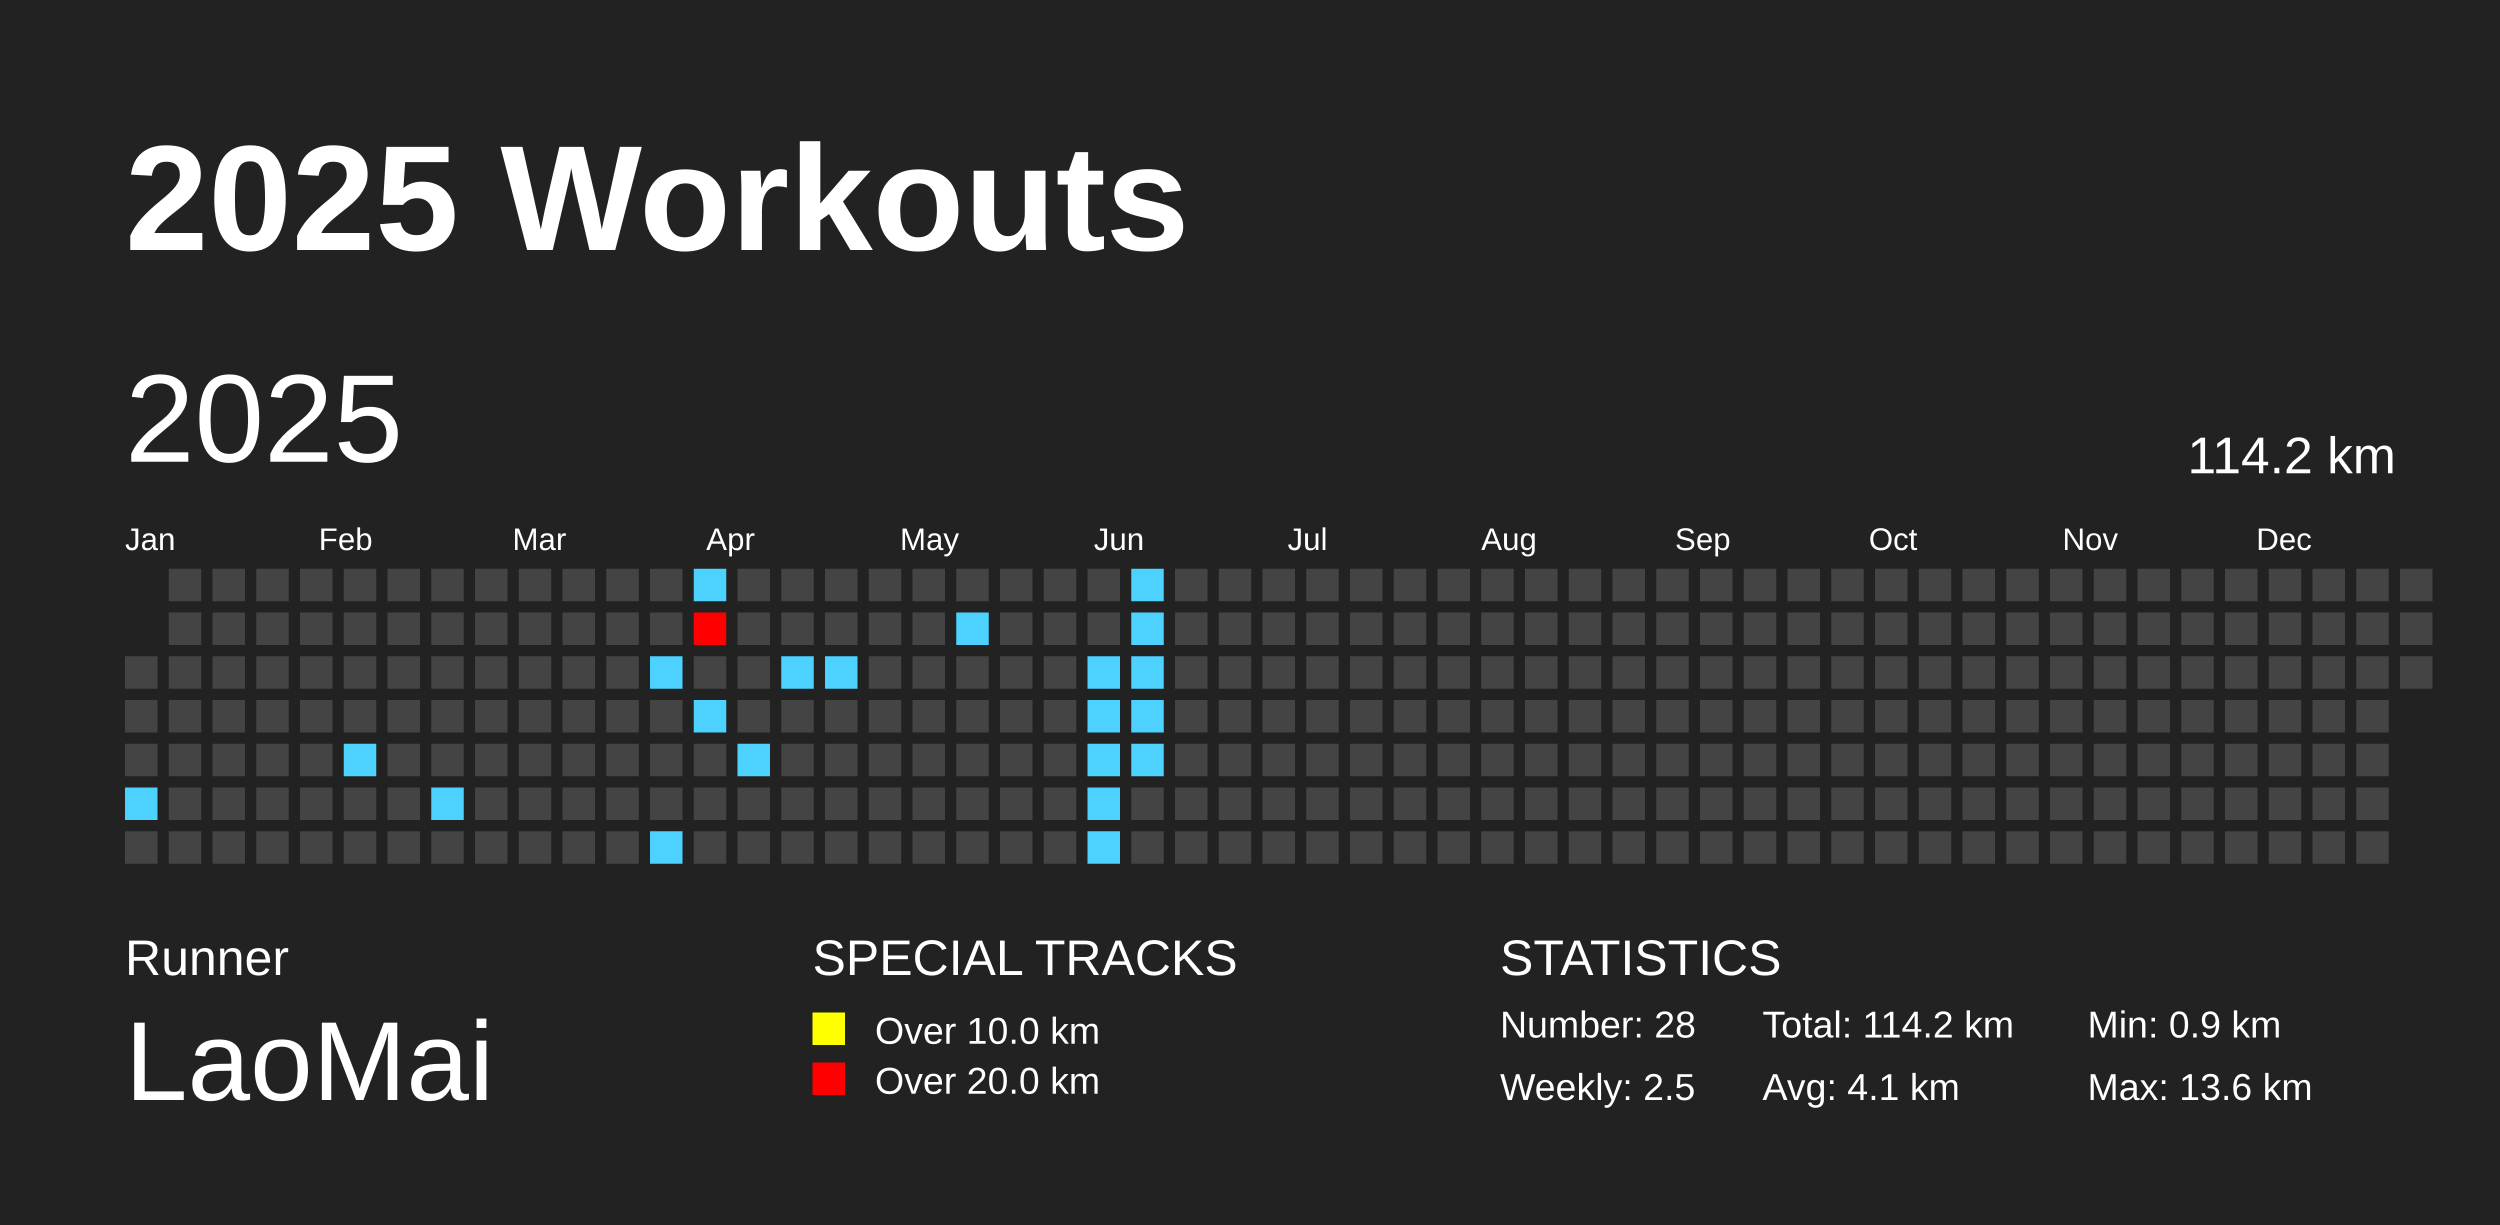
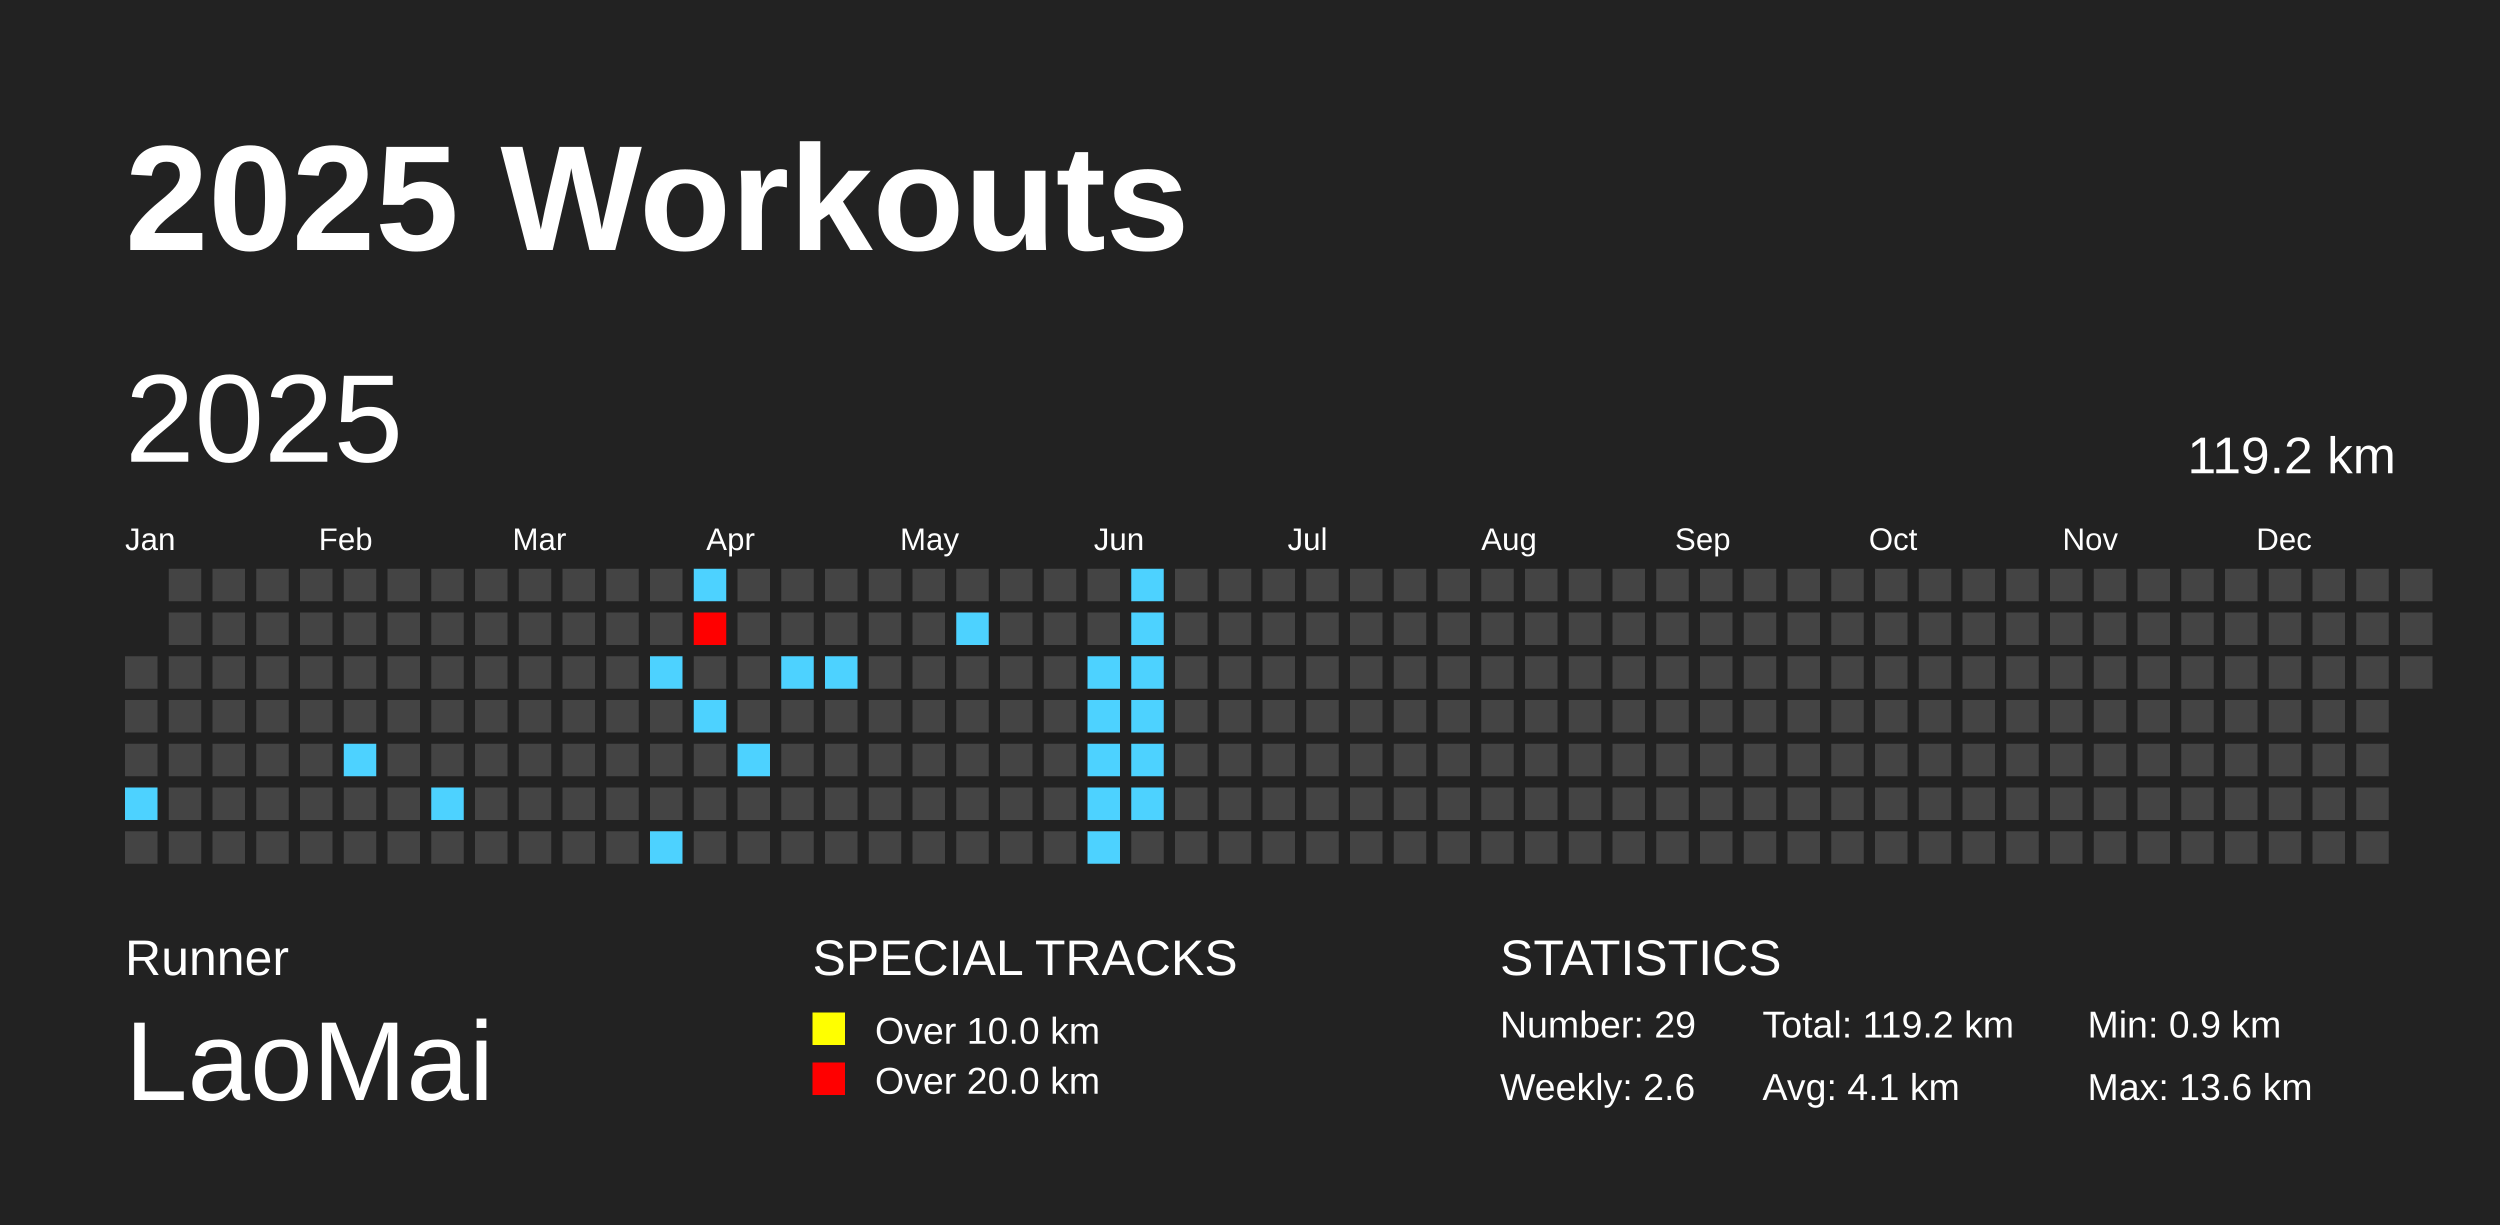
<svg xmlns="http://www.w3.org/2000/svg" baseProfile="full" height="98mm" version="1.1" viewBox="0,0,200,98" width="200mm">
  <defs />
  <rect fill="#222222" height="98" width="200" x="0" y="0" />
  <text fill="#FFFFFF" style="font-size:12px; font-family:Arial; font-weight:bold;" x="10" y="20">2025 Workouts</text>
  <text fill="#FFFFFF" style="font-size:4px; font-family:Arial" x="10" y="78">Runner</text>
  <text fill="#FFFFFF" style="font-size:9px; font-family:Arial" x="10" y="88">LaoMai</text>
  <text fill="#FFFFFF" style="font-size:4px; font-family:Arial" x="65" y="78">SPECIAL TRACKS</text>
  <rect fill="yellow" height="2.6" width="2.6" x="65" y="81" />
  <text fill="#FFFFFF" style="font-size:3px; font-family:Arial" x="70" y="83.5">Over 10.0 km</text>
  <rect fill="red" height="2.6" width="2.6" x="65" y="85" />
  <text fill="#FFFFFF" style="font-size:3px; font-family:Arial" x="70" y="87.5">Over 20.0 km</text>
  <text fill="#FFFFFF" style="font-size:4px; font-family:Arial" x="120" y="78">STATISTICS</text>
-   <text fill="#FFFFFF" style="font-size:3px; font-family:Arial" x="120" y="83">Number: 28</text>
-   <text fill="#FFFFFF" style="font-size:3px; font-family:Arial" x="120" y="88">Weekly: 2.5</text>
-   <text fill="#FFFFFF" style="font-size:3px; font-family:Arial" x="141" y="83">Total: 114.2 km</text>
+   <text fill="#FFFFFF" style="font-size:3px; font-family:Arial" x="120" y="83">Number: 29</text>
+   <text fill="#FFFFFF" style="font-size:3px; font-family:Arial" x="120" y="88">Weekly: 2.6</text>
+   <text fill="#FFFFFF" style="font-size:3px; font-family:Arial" x="141" y="83">Total: 119.2 km</text>
  <text fill="#FFFFFF" style="font-size:3px; font-family:Arial" x="141" y="88">Avg: 4.1 km</text>
  <text fill="#FFFFFF" style="font-size:3px; font-family:Arial" x="167" y="83">Min: 0.9 km</text>
  <text fill="#FFFFFF" style="font-size:3px; font-family:Arial" x="167" y="88">Max: 13.6 km</text>
  <text dominant-baseline="hanging" fill="#FFFFFF" style="font-size:10.0px; font-family:Arial;" x="10" y="30">2025</text>
-   <text dominant-baseline="hanging" fill="#FFFFFF" style="font-size:4.125px; font-family:Arial;" x="175" y="35">114.2 km</text>
+   <text dominant-baseline="hanging" fill="#FFFFFF" style="font-size:4.125px; font-family:Arial;" x="175" y="35">119.2 km</text>
  <text fill="#FFFFFF" style="font-size:2.5px; font-family:Arial" x="10.0" y="44">Jan</text>
  <text fill="#FFFFFF" style="font-size:2.5px; font-family:Arial" x="25.5" y="44">Feb</text>
  <text fill="#FFFFFF" style="font-size:2.5px; font-family:Arial" x="41.0" y="44">Mar</text>
  <text fill="#FFFFFF" style="font-size:2.5px; font-family:Arial" x="56.5" y="44">Apr</text>
  <text fill="#FFFFFF" style="font-size:2.5px; font-family:Arial" x="72.0" y="44">May</text>
  <text fill="#FFFFFF" style="font-size:2.5px; font-family:Arial" x="87.5" y="44">Jun</text>
  <text fill="#FFFFFF" style="font-size:2.5px; font-family:Arial" x="103.0" y="44">Jul</text>
  <text fill="#FFFFFF" style="font-size:2.5px; font-family:Arial" x="118.5" y="44">Aug</text>
  <text fill="#FFFFFF" style="font-size:2.5px; font-family:Arial" x="134.0" y="44">Sep</text>
  <text fill="#FFFFFF" style="font-size:2.5px; font-family:Arial" x="149.5" y="44">Oct</text>
  <text fill="#FFFFFF" style="font-size:2.5px; font-family:Arial" x="165.0" y="44">Nov</text>
  <text fill="#FFFFFF" style="font-size:2.5px; font-family:Arial" x="180.5" y="44">Dec</text>
  <rect fill="#444444" height="2.6" width="2.6" x="10.0" y="52.5" />
  <rect fill="#444444" height="2.6" width="2.6" x="10.0" y="56.0" />
  <rect fill="#444444" height="2.6" width="2.6" x="10.0" y="59.5" />
  <rect fill="#4DD2FF" height="2.6" width="2.6" x="10.0" y="63.0" />
  <rect fill="#444444" height="2.6" width="2.6" x="10.0" y="66.5" />
  <rect fill="#444444" height="2.6" width="2.6" x="13.5" y="45.5" />
  <rect fill="#444444" height="2.6" width="2.6" x="13.5" y="49.0" />
  <rect fill="#444444" height="2.6" width="2.6" x="13.5" y="52.5" />
  <rect fill="#444444" height="2.6" width="2.6" x="13.5" y="56.0" />
  <rect fill="#444444" height="2.6" width="2.6" x="13.5" y="59.5" />
  <rect fill="#444444" height="2.6" width="2.6" x="13.5" y="63.0" />
  <rect fill="#444444" height="2.6" width="2.6" x="13.5" y="66.5" />
  <rect fill="#444444" height="2.6" width="2.6" x="17.0" y="45.5" />
  <rect fill="#444444" height="2.6" width="2.6" x="17.0" y="49.0" />
  <rect fill="#444444" height="2.6" width="2.6" x="17.0" y="52.5" />
  <rect fill="#444444" height="2.6" width="2.6" x="17.0" y="56.0" />
  <rect fill="#444444" height="2.6" width="2.6" x="17.0" y="59.5" />
  <rect fill="#444444" height="2.6" width="2.6" x="17.0" y="63.0" />
  <rect fill="#444444" height="2.6" width="2.6" x="17.0" y="66.5" />
  <rect fill="#444444" height="2.6" width="2.6" x="20.5" y="45.5" />
  <rect fill="#444444" height="2.6" width="2.6" x="20.5" y="49.0" />
  <rect fill="#444444" height="2.6" width="2.6" x="20.5" y="52.5" />
  <rect fill="#444444" height="2.6" width="2.6" x="20.5" y="56.0" />
  <rect fill="#444444" height="2.6" width="2.6" x="20.5" y="59.5" />
  <rect fill="#444444" height="2.6" width="2.6" x="20.5" y="63.0" />
  <rect fill="#444444" height="2.6" width="2.6" x="20.5" y="66.5" />
  <rect fill="#444444" height="2.6" width="2.6" x="24.0" y="45.5" />
  <rect fill="#444444" height="2.6" width="2.6" x="24.0" y="49.0" />
  <rect fill="#444444" height="2.6" width="2.6" x="24.0" y="52.5" />
  <rect fill="#444444" height="2.6" width="2.6" x="24.0" y="56.0" />
  <rect fill="#444444" height="2.6" width="2.6" x="24.0" y="59.5" />
  <rect fill="#444444" height="2.6" width="2.6" x="24.0" y="63.0" />
  <rect fill="#444444" height="2.6" width="2.6" x="24.0" y="66.5" />
  <rect fill="#444444" height="2.6" width="2.6" x="27.5" y="45.5" />
  <rect fill="#444444" height="2.6" width="2.6" x="27.5" y="49.0" />
  <rect fill="#444444" height="2.6" width="2.6" x="27.5" y="52.5" />
  <rect fill="#444444" height="2.6" width="2.6" x="27.5" y="56.0" />
  <rect fill="#4DD2FF" height="2.6" width="2.6" x="27.5" y="59.5" />
  <rect fill="#444444" height="2.6" width="2.6" x="27.5" y="63.0" />
  <rect fill="#444444" height="2.6" width="2.6" x="27.5" y="66.5" />
  <rect fill="#444444" height="2.6" width="2.6" x="31.0" y="45.5" />
  <rect fill="#444444" height="2.6" width="2.6" x="31.0" y="49.0" />
  <rect fill="#444444" height="2.6" width="2.6" x="31.0" y="52.5" />
  <rect fill="#444444" height="2.6" width="2.6" x="31.0" y="56.0" />
  <rect fill="#444444" height="2.6" width="2.6" x="31.0" y="59.5" />
  <rect fill="#444444" height="2.6" width="2.6" x="31.0" y="63.0" />
  <rect fill="#444444" height="2.6" width="2.6" x="31.0" y="66.5" />
  <rect fill="#444444" height="2.6" width="2.6" x="34.5" y="45.5" />
  <rect fill="#444444" height="2.6" width="2.6" x="34.5" y="49.0" />
  <rect fill="#444444" height="2.6" width="2.6" x="34.5" y="52.5" />
  <rect fill="#444444" height="2.6" width="2.6" x="34.5" y="56.0" />
  <rect fill="#444444" height="2.6" width="2.6" x="34.5" y="59.5" />
  <rect fill="#4DD2FF" height="2.6" width="2.6" x="34.5" y="63.0" />
  <rect fill="#444444" height="2.6" width="2.6" x="34.5" y="66.5" />
  <rect fill="#444444" height="2.6" width="2.6" x="38.0" y="45.5" />
  <rect fill="#444444" height="2.6" width="2.6" x="38.0" y="49.0" />
  <rect fill="#444444" height="2.6" width="2.6" x="38.0" y="52.5" />
  <rect fill="#444444" height="2.6" width="2.6" x="38.0" y="56.0" />
  <rect fill="#444444" height="2.6" width="2.6" x="38.0" y="59.5" />
  <rect fill="#444444" height="2.6" width="2.6" x="38.0" y="63.0" />
  <rect fill="#444444" height="2.6" width="2.6" x="38.0" y="66.5" />
  <rect fill="#444444" height="2.6" width="2.6" x="41.5" y="45.5" />
  <rect fill="#444444" height="2.6" width="2.6" x="41.5" y="49.0" />
  <rect fill="#444444" height="2.6" width="2.6" x="41.5" y="52.5" />
  <rect fill="#444444" height="2.6" width="2.6" x="41.5" y="56.0" />
  <rect fill="#444444" height="2.6" width="2.6" x="41.5" y="59.5" />
  <rect fill="#444444" height="2.6" width="2.6" x="41.5" y="63.0" />
  <rect fill="#444444" height="2.6" width="2.6" x="41.5" y="66.5" />
  <rect fill="#444444" height="2.6" width="2.6" x="45.0" y="45.5" />
  <rect fill="#444444" height="2.6" width="2.6" x="45.0" y="49.0" />
  <rect fill="#444444" height="2.6" width="2.6" x="45.0" y="52.5" />
  <rect fill="#444444" height="2.6" width="2.6" x="45.0" y="56.0" />
  <rect fill="#444444" height="2.6" width="2.6" x="45.0" y="59.5" />
  <rect fill="#444444" height="2.6" width="2.6" x="45.0" y="63.0" />
  <rect fill="#444444" height="2.6" width="2.6" x="45.0" y="66.5" />
  <rect fill="#444444" height="2.6" width="2.6" x="48.5" y="45.5" />
  <rect fill="#444444" height="2.6" width="2.6" x="48.5" y="49.0" />
  <rect fill="#444444" height="2.6" width="2.6" x="48.5" y="52.5" />
  <rect fill="#444444" height="2.6" width="2.6" x="48.5" y="56.0" />
  <rect fill="#444444" height="2.6" width="2.6" x="48.5" y="59.5" />
  <rect fill="#444444" height="2.6" width="2.6" x="48.5" y="63.0" />
  <rect fill="#444444" height="2.6" width="2.6" x="48.5" y="66.5" />
  <rect fill="#444444" height="2.6" width="2.6" x="52.0" y="45.5" />
  <rect fill="#444444" height="2.6" width="2.6" x="52.0" y="49.0" />
  <rect fill="#4DD2FF" height="2.6" width="2.6" x="52.0" y="52.5" />
  <rect fill="#444444" height="2.6" width="2.6" x="52.0" y="56.0" />
  <rect fill="#444444" height="2.6" width="2.6" x="52.0" y="59.5" />
  <rect fill="#444444" height="2.6" width="2.6" x="52.0" y="63.0" />
  <rect fill="#4DD2FF" height="2.6" width="2.6" x="52.0" y="66.5" />
  <rect fill="#4DD2FF" height="2.6" width="2.6" x="55.5" y="45.5" />
  <rect fill="red" height="2.6" width="2.6" x="55.5" y="49.0" />
  <rect fill="#444444" height="2.6" width="2.6" x="55.5" y="52.5" />
  <rect fill="#4DD2FF" height="2.6" width="2.6" x="55.5" y="56.0" />
  <rect fill="#444444" height="2.6" width="2.6" x="55.5" y="59.5" />
  <rect fill="#444444" height="2.6" width="2.6" x="55.5" y="63.0" />
  <rect fill="#444444" height="2.6" width="2.6" x="55.5" y="66.5" />
  <rect fill="#444444" height="2.6" width="2.6" x="59.0" y="45.5" />
  <rect fill="#444444" height="2.6" width="2.6" x="59.0" y="49.0" />
  <rect fill="#444444" height="2.6" width="2.6" x="59.0" y="52.5" />
  <rect fill="#444444" height="2.6" width="2.6" x="59.0" y="56.0" />
  <rect fill="#4DD2FF" height="2.6" width="2.6" x="59.0" y="59.5" />
  <rect fill="#444444" height="2.6" width="2.6" x="59.0" y="63.0" />
  <rect fill="#444444" height="2.6" width="2.6" x="59.0" y="66.5" />
  <rect fill="#444444" height="2.6" width="2.6" x="62.5" y="45.5" />
  <rect fill="#444444" height="2.6" width="2.6" x="62.5" y="49.0" />
  <rect fill="#4DD2FF" height="2.6" width="2.6" x="62.5" y="52.5" />
  <rect fill="#444444" height="2.6" width="2.6" x="62.5" y="56.0" />
  <rect fill="#444444" height="2.6" width="2.6" x="62.5" y="59.5" />
  <rect fill="#444444" height="2.6" width="2.6" x="62.5" y="63.0" />
  <rect fill="#444444" height="2.6" width="2.6" x="62.5" y="66.5" />
  <rect fill="#444444" height="2.6" width="2.6" x="66.0" y="45.5" />
  <rect fill="#444444" height="2.6" width="2.6" x="66.0" y="49.0" />
  <rect fill="#4DD2FF" height="2.6" width="2.6" x="66.0" y="52.5" />
  <rect fill="#444444" height="2.6" width="2.6" x="66.0" y="56.0" />
  <rect fill="#444444" height="2.6" width="2.6" x="66.0" y="59.5" />
  <rect fill="#444444" height="2.6" width="2.6" x="66.0" y="63.0" />
  <rect fill="#444444" height="2.6" width="2.6" x="66.0" y="66.5" />
  <rect fill="#444444" height="2.6" width="2.6" x="69.5" y="45.5" />
  <rect fill="#444444" height="2.6" width="2.6" x="69.5" y="49.0" />
  <rect fill="#444444" height="2.6" width="2.6" x="69.5" y="52.5" />
  <rect fill="#444444" height="2.6" width="2.6" x="69.5" y="56.0" />
  <rect fill="#444444" height="2.6" width="2.6" x="69.5" y="59.5" />
  <rect fill="#444444" height="2.6" width="2.6" x="69.5" y="63.0" />
  <rect fill="#444444" height="2.6" width="2.6" x="69.5" y="66.5" />
  <rect fill="#444444" height="2.6" width="2.6" x="73.0" y="45.5" />
  <rect fill="#444444" height="2.6" width="2.6" x="73.0" y="49.0" />
  <rect fill="#444444" height="2.6" width="2.6" x="73.0" y="52.5" />
  <rect fill="#444444" height="2.6" width="2.6" x="73.0" y="56.0" />
  <rect fill="#444444" height="2.6" width="2.6" x="73.0" y="59.5" />
  <rect fill="#444444" height="2.6" width="2.6" x="73.0" y="63.0" />
  <rect fill="#444444" height="2.6" width="2.6" x="73.0" y="66.5" />
  <rect fill="#444444" height="2.6" width="2.6" x="76.5" y="45.5" />
  <rect fill="#4DD2FF" height="2.6" width="2.6" x="76.5" y="49.0" />
  <rect fill="#444444" height="2.6" width="2.6" x="76.5" y="52.5" />
  <rect fill="#444444" height="2.6" width="2.6" x="76.5" y="56.0" />
  <rect fill="#444444" height="2.6" width="2.6" x="76.5" y="59.5" />
  <rect fill="#444444" height="2.6" width="2.6" x="76.5" y="63.0" />
  <rect fill="#444444" height="2.6" width="2.6" x="76.5" y="66.5" />
  <rect fill="#444444" height="2.6" width="2.6" x="80.0" y="45.5" />
  <rect fill="#444444" height="2.6" width="2.6" x="80.0" y="49.0" />
  <rect fill="#444444" height="2.6" width="2.6" x="80.0" y="52.5" />
  <rect fill="#444444" height="2.6" width="2.6" x="80.0" y="56.0" />
  <rect fill="#444444" height="2.6" width="2.6" x="80.0" y="59.5" />
  <rect fill="#444444" height="2.6" width="2.6" x="80.0" y="63.0" />
  <rect fill="#444444" height="2.6" width="2.6" x="80.0" y="66.5" />
  <rect fill="#444444" height="2.6" width="2.6" x="83.5" y="45.5" />
  <rect fill="#444444" height="2.6" width="2.6" x="83.5" y="49.0" />
  <rect fill="#444444" height="2.6" width="2.6" x="83.5" y="52.5" />
  <rect fill="#444444" height="2.6" width="2.6" x="83.5" y="56.0" />
  <rect fill="#444444" height="2.6" width="2.6" x="83.5" y="59.5" />
  <rect fill="#444444" height="2.6" width="2.6" x="83.5" y="63.0" />
  <rect fill="#444444" height="2.6" width="2.6" x="83.5" y="66.5" />
  <rect fill="#444444" height="2.6" width="2.6" x="87.0" y="45.5" />
  <rect fill="#444444" height="2.6" width="2.6" x="87.0" y="49.0" />
  <rect fill="#4DD2FF" height="2.6" width="2.6" x="87.0" y="52.5" />
  <rect fill="#4DD2FF" height="2.6" width="2.6" x="87.0" y="56.0" />
  <rect fill="#4DD2FF" height="2.6" width="2.6" x="87.0" y="59.5" />
  <rect fill="#4DD2FF" height="2.6" width="2.6" x="87.0" y="63.0" />
  <rect fill="#4DD2FF" height="2.6" width="2.6" x="87.0" y="66.5" />
  <rect fill="#4DD2FF" height="2.6" width="2.6" x="90.5" y="45.5" />
  <rect fill="#4DD2FF" height="2.6" width="2.6" x="90.5" y="49.0" />
  <rect fill="#4DD2FF" height="2.6" width="2.6" x="90.5" y="52.5" />
  <rect fill="#4DD2FF" height="2.6" width="2.6" x="90.5" y="56.0" />
  <rect fill="#4DD2FF" height="2.6" width="2.6" x="90.5" y="59.5" />
-   <rect fill="#444444" height="2.6" width="2.6" x="90.5" y="63.0" />
+   <rect fill="#4DD2FF" height="2.6" width="2.6" x="90.5" y="63.0" />
  <rect fill="#444444" height="2.6" width="2.6" x="90.5" y="66.5" />
  <rect fill="#444444" height="2.6" width="2.6" x="94.0" y="45.5" />
  <rect fill="#444444" height="2.6" width="2.6" x="94.0" y="49.0" />
  <rect fill="#444444" height="2.6" width="2.6" x="94.0" y="52.5" />
  <rect fill="#444444" height="2.6" width="2.6" x="94.0" y="56.0" />
  <rect fill="#444444" height="2.6" width="2.6" x="94.0" y="59.5" />
  <rect fill="#444444" height="2.6" width="2.6" x="94.0" y="63.0" />
  <rect fill="#444444" height="2.6" width="2.6" x="94.0" y="66.5" />
  <rect fill="#444444" height="2.6" width="2.6" x="97.5" y="45.5" />
  <rect fill="#444444" height="2.6" width="2.6" x="97.5" y="49.0" />
  <rect fill="#444444" height="2.6" width="2.6" x="97.5" y="52.5" />
  <rect fill="#444444" height="2.6" width="2.6" x="97.5" y="56.0" />
  <rect fill="#444444" height="2.6" width="2.6" x="97.5" y="59.5" />
  <rect fill="#444444" height="2.6" width="2.6" x="97.5" y="63.0" />
  <rect fill="#444444" height="2.6" width="2.6" x="97.5" y="66.5" />
  <rect fill="#444444" height="2.6" width="2.6" x="101.0" y="45.5" />
  <rect fill="#444444" height="2.6" width="2.6" x="101.0" y="49.0" />
  <rect fill="#444444" height="2.6" width="2.6" x="101.0" y="52.5" />
  <rect fill="#444444" height="2.6" width="2.6" x="101.0" y="56.0" />
  <rect fill="#444444" height="2.6" width="2.6" x="101.0" y="59.5" />
  <rect fill="#444444" height="2.6" width="2.6" x="101.0" y="63.0" />
  <rect fill="#444444" height="2.6" width="2.6" x="101.0" y="66.5" />
  <rect fill="#444444" height="2.6" width="2.6" x="104.5" y="45.5" />
  <rect fill="#444444" height="2.6" width="2.6" x="104.5" y="49.0" />
  <rect fill="#444444" height="2.6" width="2.6" x="104.5" y="52.5" />
  <rect fill="#444444" height="2.6" width="2.6" x="104.5" y="56.0" />
  <rect fill="#444444" height="2.6" width="2.6" x="104.5" y="59.5" />
  <rect fill="#444444" height="2.6" width="2.6" x="104.5" y="63.0" />
  <rect fill="#444444" height="2.6" width="2.6" x="104.5" y="66.5" />
  <rect fill="#444444" height="2.6" width="2.6" x="108.0" y="45.5" />
  <rect fill="#444444" height="2.6" width="2.6" x="108.0" y="49.0" />
  <rect fill="#444444" height="2.6" width="2.6" x="108.0" y="52.5" />
  <rect fill="#444444" height="2.6" width="2.6" x="108.0" y="56.0" />
  <rect fill="#444444" height="2.6" width="2.6" x="108.0" y="59.5" />
  <rect fill="#444444" height="2.6" width="2.6" x="108.0" y="63.0" />
  <rect fill="#444444" height="2.6" width="2.6" x="108.0" y="66.5" />
  <rect fill="#444444" height="2.6" width="2.6" x="111.5" y="45.5" />
  <rect fill="#444444" height="2.6" width="2.6" x="111.5" y="49.0" />
  <rect fill="#444444" height="2.6" width="2.6" x="111.5" y="52.5" />
  <rect fill="#444444" height="2.6" width="2.6" x="111.5" y="56.0" />
  <rect fill="#444444" height="2.6" width="2.6" x="111.5" y="59.5" />
  <rect fill="#444444" height="2.6" width="2.6" x="111.5" y="63.0" />
  <rect fill="#444444" height="2.6" width="2.6" x="111.5" y="66.5" />
  <rect fill="#444444" height="2.6" width="2.6" x="115.0" y="45.5" />
  <rect fill="#444444" height="2.6" width="2.6" x="115.0" y="49.0" />
  <rect fill="#444444" height="2.6" width="2.6" x="115.0" y="52.5" />
  <rect fill="#444444" height="2.6" width="2.6" x="115.0" y="56.0" />
  <rect fill="#444444" height="2.6" width="2.6" x="115.0" y="59.5" />
  <rect fill="#444444" height="2.6" width="2.6" x="115.0" y="63.0" />
  <rect fill="#444444" height="2.6" width="2.6" x="115.0" y="66.5" />
  <rect fill="#444444" height="2.6" width="2.6" x="118.5" y="45.5" />
  <rect fill="#444444" height="2.6" width="2.6" x="118.5" y="49.0" />
  <rect fill="#444444" height="2.6" width="2.6" x="118.5" y="52.5" />
  <rect fill="#444444" height="2.6" width="2.6" x="118.5" y="56.0" />
  <rect fill="#444444" height="2.6" width="2.6" x="118.5" y="59.5" />
  <rect fill="#444444" height="2.6" width="2.6" x="118.5" y="63.0" />
  <rect fill="#444444" height="2.6" width="2.6" x="118.5" y="66.5" />
  <rect fill="#444444" height="2.6" width="2.6" x="122.0" y="45.5" />
  <rect fill="#444444" height="2.6" width="2.6" x="122.0" y="49.0" />
  <rect fill="#444444" height="2.6" width="2.6" x="122.0" y="52.5" />
  <rect fill="#444444" height="2.6" width="2.6" x="122.0" y="56.0" />
  <rect fill="#444444" height="2.6" width="2.6" x="122.0" y="59.5" />
  <rect fill="#444444" height="2.6" width="2.6" x="122.0" y="63.0" />
  <rect fill="#444444" height="2.6" width="2.6" x="122.0" y="66.5" />
  <rect fill="#444444" height="2.6" width="2.6" x="125.5" y="45.5" />
  <rect fill="#444444" height="2.6" width="2.6" x="125.5" y="49.0" />
  <rect fill="#444444" height="2.6" width="2.6" x="125.5" y="52.5" />
  <rect fill="#444444" height="2.6" width="2.6" x="125.5" y="56.0" />
  <rect fill="#444444" height="2.6" width="2.6" x="125.5" y="59.5" />
  <rect fill="#444444" height="2.6" width="2.6" x="125.5" y="63.0" />
  <rect fill="#444444" height="2.6" width="2.6" x="125.5" y="66.5" />
  <rect fill="#444444" height="2.6" width="2.6" x="129.0" y="45.5" />
  <rect fill="#444444" height="2.6" width="2.6" x="129.0" y="49.0" />
  <rect fill="#444444" height="2.6" width="2.6" x="129.0" y="52.5" />
  <rect fill="#444444" height="2.6" width="2.6" x="129.0" y="56.0" />
  <rect fill="#444444" height="2.6" width="2.6" x="129.0" y="59.5" />
  <rect fill="#444444" height="2.6" width="2.6" x="129.0" y="63.0" />
  <rect fill="#444444" height="2.6" width="2.6" x="129.0" y="66.5" />
  <rect fill="#444444" height="2.6" width="2.6" x="132.5" y="45.5" />
  <rect fill="#444444" height="2.6" width="2.6" x="132.5" y="49.0" />
  <rect fill="#444444" height="2.6" width="2.6" x="132.5" y="52.5" />
  <rect fill="#444444" height="2.6" width="2.6" x="132.5" y="56.0" />
  <rect fill="#444444" height="2.6" width="2.6" x="132.5" y="59.5" />
  <rect fill="#444444" height="2.6" width="2.6" x="132.5" y="63.0" />
  <rect fill="#444444" height="2.6" width="2.6" x="132.5" y="66.5" />
  <rect fill="#444444" height="2.6" width="2.6" x="136.0" y="45.5" />
  <rect fill="#444444" height="2.6" width="2.6" x="136.0" y="49.0" />
  <rect fill="#444444" height="2.6" width="2.6" x="136.0" y="52.5" />
  <rect fill="#444444" height="2.6" width="2.6" x="136.0" y="56.0" />
  <rect fill="#444444" height="2.6" width="2.6" x="136.0" y="59.5" />
  <rect fill="#444444" height="2.6" width="2.6" x="136.0" y="63.0" />
  <rect fill="#444444" height="2.6" width="2.6" x="136.0" y="66.5" />
  <rect fill="#444444" height="2.6" width="2.6" x="139.5" y="45.5" />
  <rect fill="#444444" height="2.6" width="2.6" x="139.5" y="49.0" />
  <rect fill="#444444" height="2.6" width="2.6" x="139.5" y="52.5" />
  <rect fill="#444444" height="2.6" width="2.6" x="139.5" y="56.0" />
  <rect fill="#444444" height="2.6" width="2.6" x="139.5" y="59.5" />
  <rect fill="#444444" height="2.6" width="2.6" x="139.5" y="63.0" />
  <rect fill="#444444" height="2.6" width="2.6" x="139.5" y="66.5" />
  <rect fill="#444444" height="2.6" width="2.6" x="143.0" y="45.5" />
  <rect fill="#444444" height="2.6" width="2.6" x="143.0" y="49.0" />
  <rect fill="#444444" height="2.6" width="2.6" x="143.0" y="52.5" />
  <rect fill="#444444" height="2.6" width="2.6" x="143.0" y="56.0" />
  <rect fill="#444444" height="2.6" width="2.6" x="143.0" y="59.5" />
  <rect fill="#444444" height="2.6" width="2.6" x="143.0" y="63.0" />
  <rect fill="#444444" height="2.6" width="2.6" x="143.0" y="66.5" />
  <rect fill="#444444" height="2.6" width="2.6" x="146.5" y="45.5" />
  <rect fill="#444444" height="2.6" width="2.6" x="146.5" y="49.0" />
  <rect fill="#444444" height="2.6" width="2.6" x="146.5" y="52.5" />
  <rect fill="#444444" height="2.6" width="2.6" x="146.5" y="56.0" />
  <rect fill="#444444" height="2.6" width="2.6" x="146.5" y="59.5" />
  <rect fill="#444444" height="2.6" width="2.6" x="146.5" y="63.0" />
  <rect fill="#444444" height="2.6" width="2.6" x="146.5" y="66.5" />
  <rect fill="#444444" height="2.6" width="2.6" x="150.0" y="45.5" />
  <rect fill="#444444" height="2.6" width="2.6" x="150.0" y="49.0" />
  <rect fill="#444444" height="2.6" width="2.6" x="150.0" y="52.5" />
  <rect fill="#444444" height="2.6" width="2.6" x="150.0" y="56.0" />
  <rect fill="#444444" height="2.6" width="2.6" x="150.0" y="59.5" />
  <rect fill="#444444" height="2.6" width="2.6" x="150.0" y="63.0" />
  <rect fill="#444444" height="2.6" width="2.6" x="150.0" y="66.5" />
  <rect fill="#444444" height="2.6" width="2.6" x="153.5" y="45.5" />
  <rect fill="#444444" height="2.6" width="2.6" x="153.5" y="49.0" />
  <rect fill="#444444" height="2.6" width="2.6" x="153.5" y="52.5" />
  <rect fill="#444444" height="2.6" width="2.6" x="153.5" y="56.0" />
  <rect fill="#444444" height="2.6" width="2.6" x="153.5" y="59.5" />
  <rect fill="#444444" height="2.6" width="2.6" x="153.5" y="63.0" />
  <rect fill="#444444" height="2.6" width="2.6" x="153.5" y="66.5" />
  <rect fill="#444444" height="2.6" width="2.6" x="157.0" y="45.5" />
  <rect fill="#444444" height="2.6" width="2.6" x="157.0" y="49.0" />
  <rect fill="#444444" height="2.6" width="2.6" x="157.0" y="52.5" />
  <rect fill="#444444" height="2.6" width="2.6" x="157.0" y="56.0" />
  <rect fill="#444444" height="2.6" width="2.6" x="157.0" y="59.5" />
  <rect fill="#444444" height="2.6" width="2.6" x="157.0" y="63.0" />
  <rect fill="#444444" height="2.6" width="2.6" x="157.0" y="66.5" />
  <rect fill="#444444" height="2.6" width="2.6" x="160.5" y="45.5" />
  <rect fill="#444444" height="2.6" width="2.6" x="160.5" y="49.0" />
  <rect fill="#444444" height="2.6" width="2.6" x="160.5" y="52.5" />
  <rect fill="#444444" height="2.6" width="2.6" x="160.5" y="56.0" />
  <rect fill="#444444" height="2.6" width="2.6" x="160.5" y="59.5" />
  <rect fill="#444444" height="2.6" width="2.6" x="160.5" y="63.0" />
  <rect fill="#444444" height="2.6" width="2.6" x="160.5" y="66.5" />
  <rect fill="#444444" height="2.6" width="2.6" x="164.0" y="45.5" />
  <rect fill="#444444" height="2.6" width="2.6" x="164.0" y="49.0" />
  <rect fill="#444444" height="2.6" width="2.6" x="164.0" y="52.5" />
  <rect fill="#444444" height="2.6" width="2.6" x="164.0" y="56.0" />
  <rect fill="#444444" height="2.6" width="2.6" x="164.0" y="59.5" />
  <rect fill="#444444" height="2.6" width="2.6" x="164.0" y="63.0" />
  <rect fill="#444444" height="2.6" width="2.6" x="164.0" y="66.5" />
  <rect fill="#444444" height="2.6" width="2.6" x="167.5" y="45.5" />
  <rect fill="#444444" height="2.6" width="2.6" x="167.5" y="49.0" />
  <rect fill="#444444" height="2.6" width="2.6" x="167.5" y="52.5" />
  <rect fill="#444444" height="2.6" width="2.6" x="167.5" y="56.0" />
  <rect fill="#444444" height="2.6" width="2.6" x="167.5" y="59.5" />
  <rect fill="#444444" height="2.6" width="2.6" x="167.5" y="63.0" />
  <rect fill="#444444" height="2.6" width="2.6" x="167.5" y="66.5" />
  <rect fill="#444444" height="2.6" width="2.6" x="171.0" y="45.5" />
  <rect fill="#444444" height="2.6" width="2.6" x="171.0" y="49.0" />
  <rect fill="#444444" height="2.6" width="2.6" x="171.0" y="52.5" />
  <rect fill="#444444" height="2.6" width="2.6" x="171.0" y="56.0" />
  <rect fill="#444444" height="2.6" width="2.6" x="171.0" y="59.5" />
  <rect fill="#444444" height="2.6" width="2.6" x="171.0" y="63.0" />
  <rect fill="#444444" height="2.6" width="2.6" x="171.0" y="66.5" />
  <rect fill="#444444" height="2.6" width="2.6" x="174.5" y="45.5" />
  <rect fill="#444444" height="2.6" width="2.6" x="174.5" y="49.0" />
  <rect fill="#444444" height="2.6" width="2.6" x="174.5" y="52.5" />
  <rect fill="#444444" height="2.6" width="2.6" x="174.5" y="56.0" />
  <rect fill="#444444" height="2.6" width="2.6" x="174.5" y="59.5" />
  <rect fill="#444444" height="2.6" width="2.6" x="174.5" y="63.0" />
  <rect fill="#444444" height="2.6" width="2.6" x="174.5" y="66.5" />
  <rect fill="#444444" height="2.6" width="2.6" x="178.0" y="45.5" />
  <rect fill="#444444" height="2.6" width="2.6" x="178.0" y="49.0" />
  <rect fill="#444444" height="2.6" width="2.6" x="178.0" y="52.5" />
  <rect fill="#444444" height="2.6" width="2.6" x="178.0" y="56.0" />
  <rect fill="#444444" height="2.6" width="2.6" x="178.0" y="59.5" />
  <rect fill="#444444" height="2.6" width="2.6" x="178.0" y="63.0" />
  <rect fill="#444444" height="2.6" width="2.6" x="178.0" y="66.5" />
  <rect fill="#444444" height="2.6" width="2.6" x="181.5" y="45.5" />
  <rect fill="#444444" height="2.6" width="2.6" x="181.5" y="49.0" />
  <rect fill="#444444" height="2.6" width="2.6" x="181.5" y="52.5" />
  <rect fill="#444444" height="2.6" width="2.6" x="181.5" y="56.0" />
  <rect fill="#444444" height="2.6" width="2.6" x="181.5" y="59.5" />
  <rect fill="#444444" height="2.6" width="2.6" x="181.5" y="63.0" />
  <rect fill="#444444" height="2.6" width="2.6" x="181.5" y="66.5" />
  <rect fill="#444444" height="2.6" width="2.6" x="185.0" y="45.5" />
  <rect fill="#444444" height="2.6" width="2.6" x="185.0" y="49.0" />
  <rect fill="#444444" height="2.6" width="2.6" x="185.0" y="52.5" />
  <rect fill="#444444" height="2.6" width="2.6" x="185.0" y="56.0" />
  <rect fill="#444444" height="2.6" width="2.6" x="185.0" y="59.5" />
  <rect fill="#444444" height="2.6" width="2.6" x="185.0" y="63.0" />
  <rect fill="#444444" height="2.6" width="2.6" x="185.0" y="66.5" />
  <rect fill="#444444" height="2.6" width="2.6" x="188.5" y="45.5" />
  <rect fill="#444444" height="2.6" width="2.6" x="188.5" y="49.0" />
  <rect fill="#444444" height="2.6" width="2.6" x="188.5" y="52.5" />
  <rect fill="#444444" height="2.6" width="2.6" x="188.5" y="56.0" />
  <rect fill="#444444" height="2.6" width="2.6" x="188.5" y="59.5" />
  <rect fill="#444444" height="2.6" width="2.6" x="188.5" y="63.0" />
  <rect fill="#444444" height="2.6" width="2.6" x="188.5" y="66.5" />
  <rect fill="#444444" height="2.6" width="2.6" x="192.0" y="45.5" />
  <rect fill="#444444" height="2.6" width="2.6" x="192.0" y="49.0" />
  <rect fill="#444444" height="2.6" width="2.6" x="192.0" y="52.5" />
</svg>
